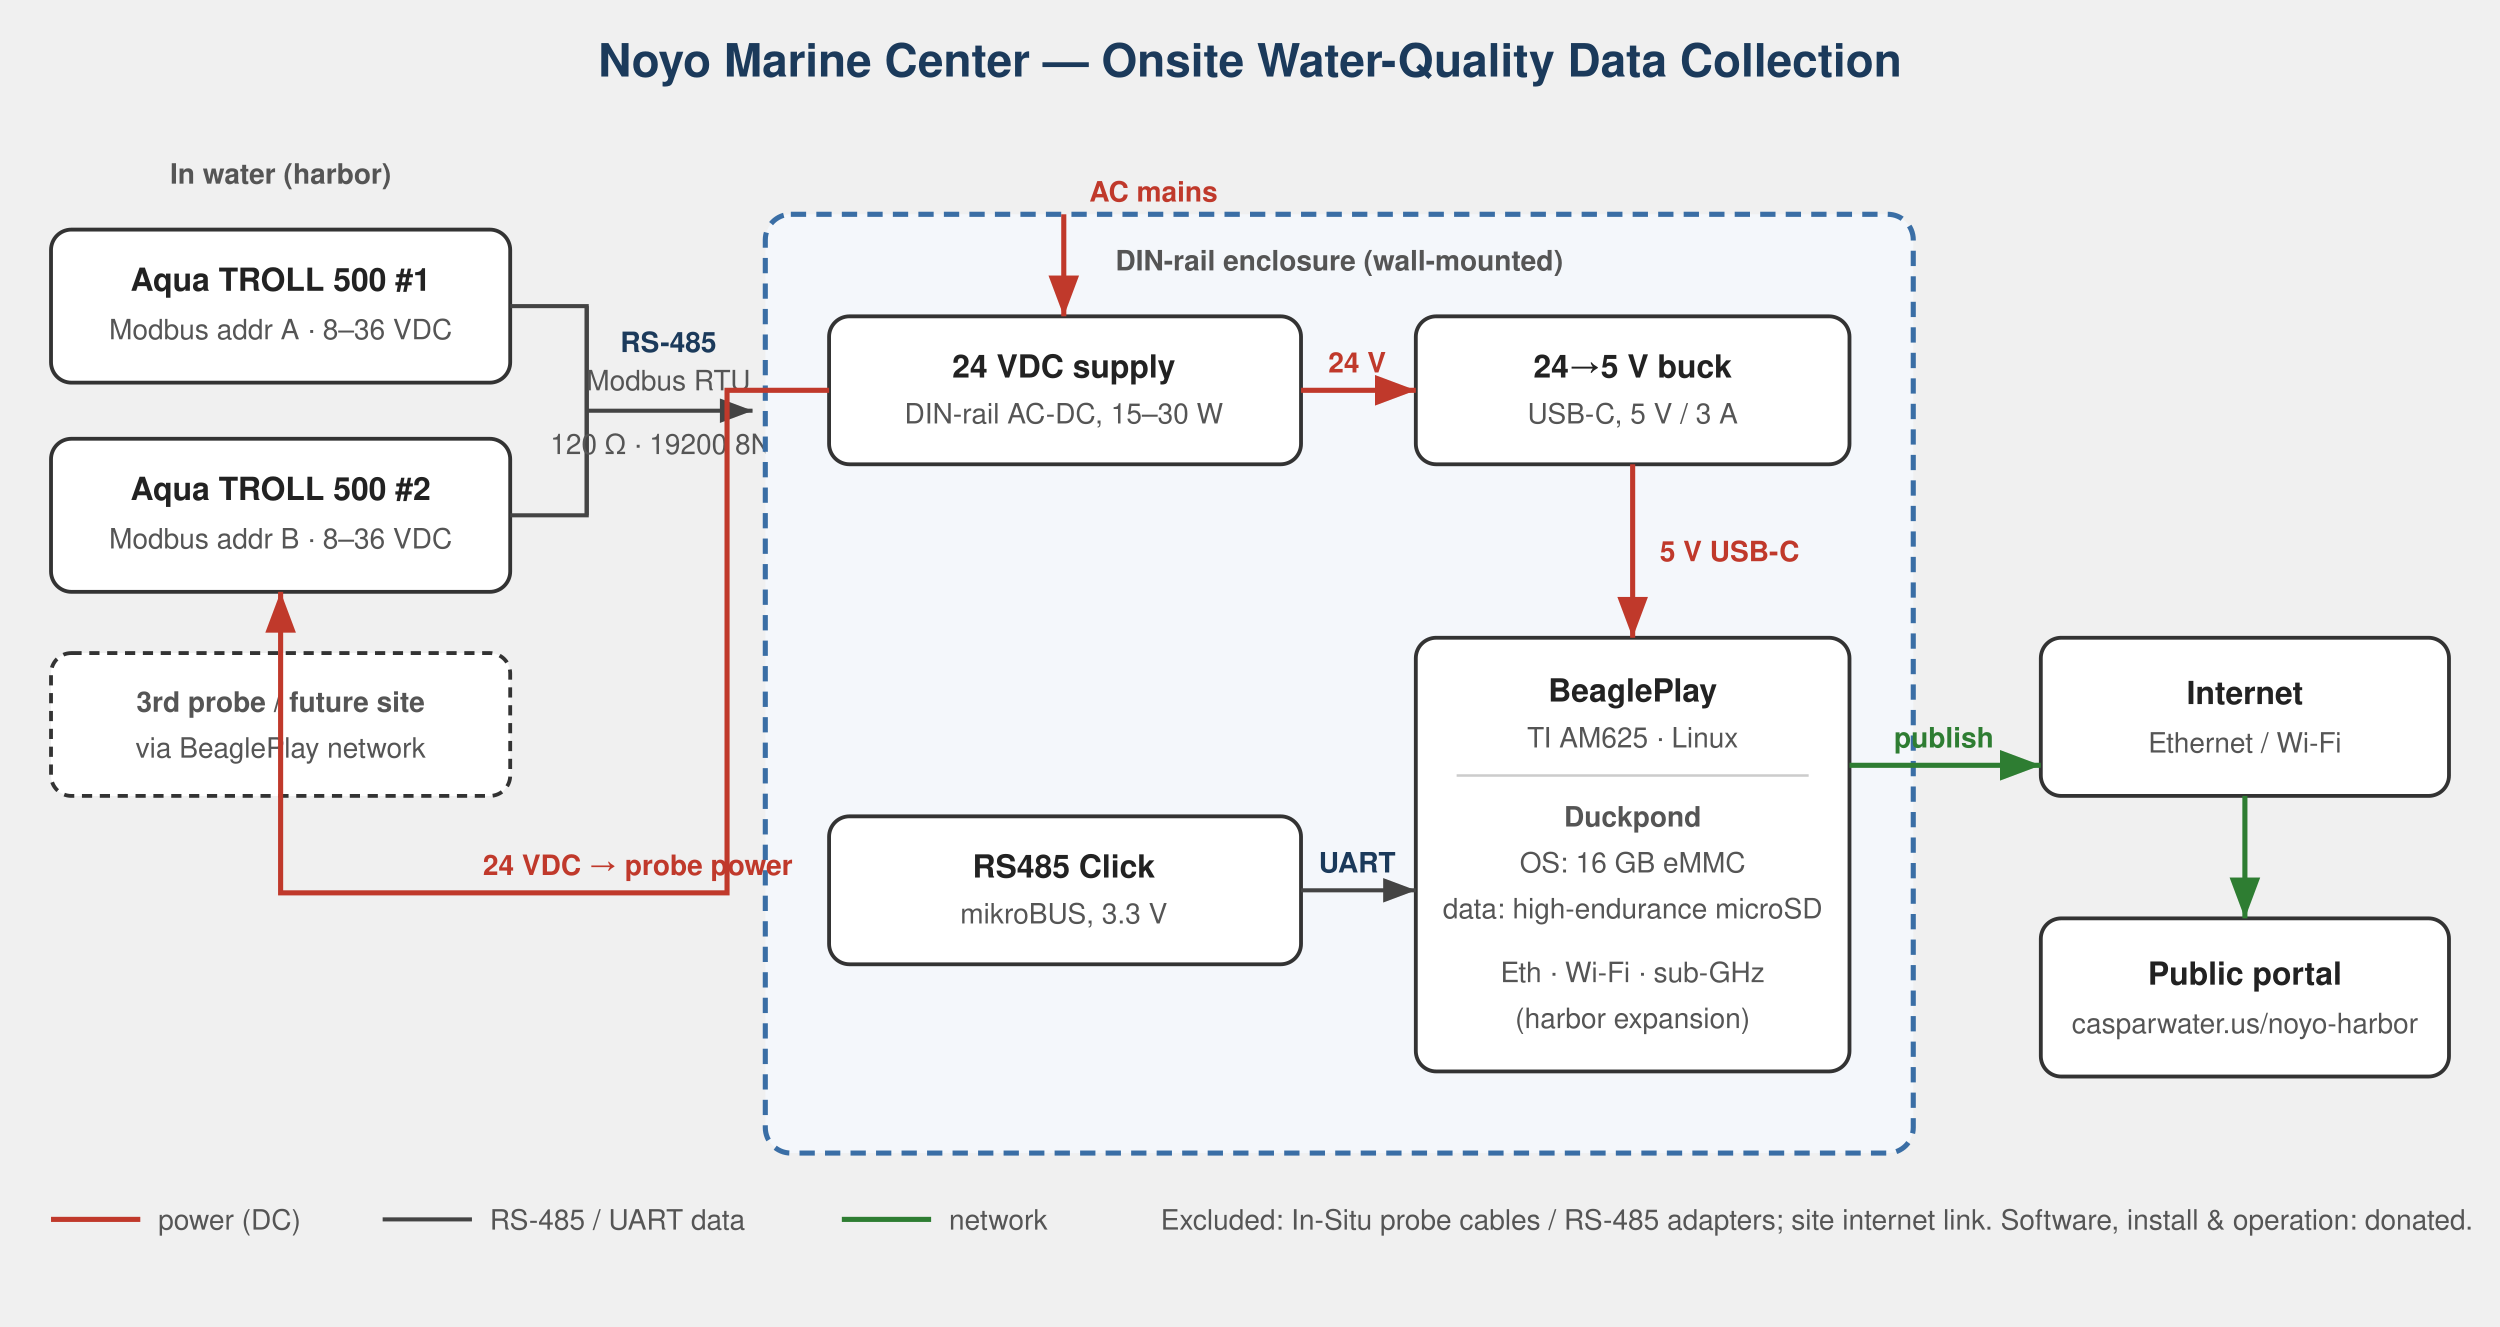
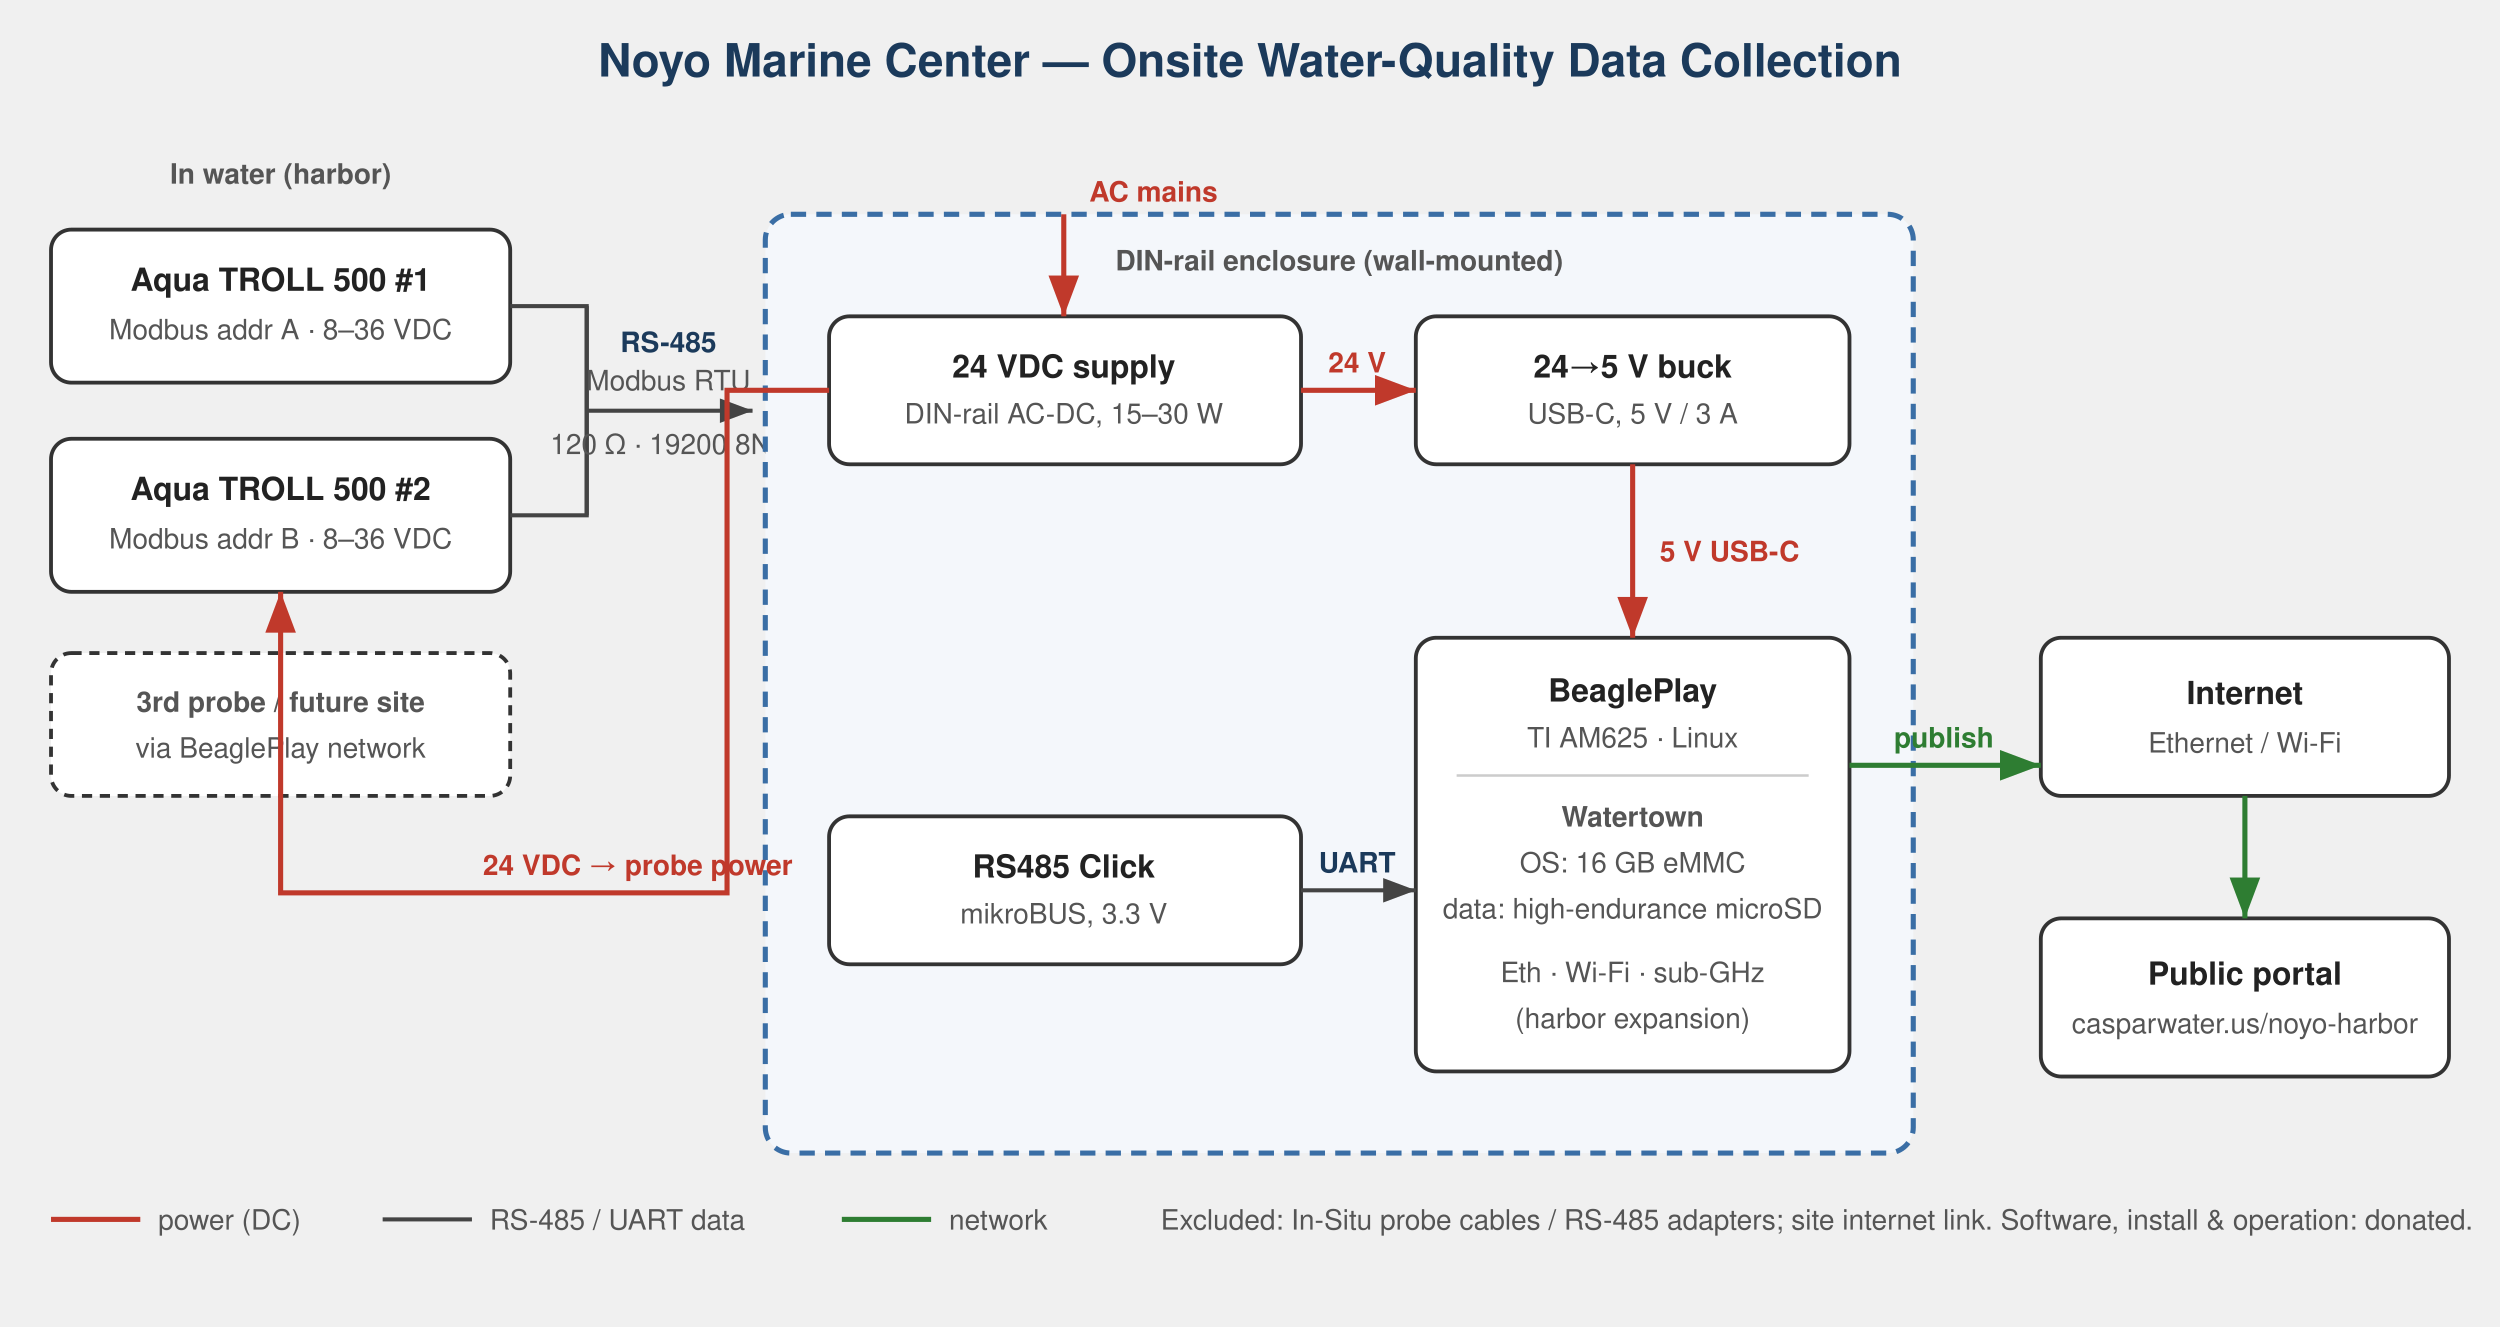
<svg xmlns="http://www.w3.org/2000/svg" width="980" height="520" viewBox="0 0 980 520" font-family="Helvetica, Arial, sans-serif">
  <defs>
    <marker id="arrow" markerWidth="10" markerHeight="10" refX="8" refY="3" orient="auto" markerUnits="strokeWidth">
      <path d="M0,0 L8,3 L0,6 z" fill="#444" />
    </marker>
    <marker id="arrowR" markerWidth="10" markerHeight="10" refX="8" refY="3" orient="auto" markerUnits="strokeWidth">
      <path d="M0,0 L8,3 L0,6 z" fill="#c0392b" />
    </marker>
    <marker id="arrowG" markerWidth="10" markerHeight="10" refX="8" refY="3" orient="auto" markerUnits="strokeWidth">
      <path d="M0,0 L8,3 L0,6 z" fill="#2e7d32" />
    </marker>
    <style>
      .box { fill:#ffffff; stroke:#333; stroke-width:1.5; }
      .panel { fill:#f4f7fb; stroke:#3a6ea5; stroke-width:2; stroke-dasharray:6 4; }
      .label { font-size:12.5px; fill:#222; }
      .sub { font-size:11px; fill:#555; }
      .wire { stroke:#444; stroke-width:1.6; fill:none; }
      .pwr { stroke:#c0392b; stroke-width:2; fill:none; }
      .pwrlbl { font-size:11px; fill:#c0392b; font-weight:bold; }
      .datlbl { font-size:11px; fill:#1b3a5b; font-weight:bold; }
      .net { stroke:#2e7d32; stroke-width:2; fill:none; }
      .netlbl { font-size:11px; fill:#2e7d32; font-weight:bold; }
    </style>
  </defs>
  <text x="490" y="30" text-anchor="middle" font-size="18" font-weight="bold" fill="#1b3a5b">
    Noyo Marine Center — Onsite Water-Quality Data Collection
  </text>
  <text x="110" y="72" text-anchor="middle" class="sub" font-weight="bold">In water (harbor)</text>
  <rect x="20" y="90" width="180" height="60" rx="8" class="box" />
  <text x="110" y="114" text-anchor="middle" class="label" font-weight="bold">Aqua TROLL 500 #1</text>
  <text x="110" y="133" text-anchor="middle" class="sub">Modbus addr A · 8–36 VDC</text>
  <rect x="20" y="172" width="180" height="60" rx="8" class="box" />
  <text x="110" y="196" text-anchor="middle" class="label" font-weight="bold">Aqua TROLL 500 #2</text>
  <text x="110" y="215" text-anchor="middle" class="sub">Modbus addr B · 8–36 VDC</text>
  <rect x="20" y="256" width="180" height="56" rx="8" class="box" stroke-dasharray="4 3" />
  <text x="110" y="279" text-anchor="middle" class="sub" font-weight="bold">3rd probe / future site</text>
  <text x="110" y="297" text-anchor="middle" class="sub">via BeaglePlay network</text>
  <path class="wire" d="M200,120 H230 V202 H200" />
  <line class="wire" x1="230" y1="120" x2="230" y2="202" />
  <path class="wire" d="M230,161 H295" marker-end="url(#arrow)" />
  <text x="262" y="138" text-anchor="middle" class="datlbl">RS-485</text>
  <text x="262" y="153" text-anchor="middle" class="sub">Modbus RTU</text>
  <text x="262" y="178" text-anchor="middle" class="sub">120 Ω · 19200 8N1</text>
  <rect x="300" y="84" width="450" height="368" rx="10" class="panel" />
  <text x="525" y="106" text-anchor="middle" class="sub" font-weight="bold" fill="#3a6ea5">
    DIN-rail enclosure (wall-mounted)
  </text>
  <rect x="325" y="124" width="185" height="58" rx="8" class="box" />
  <text x="417" y="148" text-anchor="middle" class="label" font-weight="bold">24 VDC supply</text>
  <text x="417" y="166" text-anchor="middle" class="sub">DIN-rail AC-DC, 15–30 W</text>
  <rect x="555" y="124" width="170" height="58" rx="8" class="box" />
  <text x="640" y="148" text-anchor="middle" class="label" font-weight="bold">24→5 V buck</text>
  <text x="640" y="166" text-anchor="middle" class="sub">USB-C, 5 V / 3 A</text>
  <rect x="325" y="320" width="185" height="58" rx="8" class="box" />
  <text x="417" y="344" text-anchor="middle" class="label" font-weight="bold">RS485 Click</text>
  <text x="417" y="362" text-anchor="middle" class="sub">mikroBUS, 3.3 V</text>
  <rect x="555" y="250" width="170" height="170" rx="8" class="box" />
  <text x="640" y="275" text-anchor="middle" class="label" font-weight="bold">BeaglePlay</text>
  <text x="640" y="293" text-anchor="middle" class="sub">TI AM625 · Linux</text>
  <line x1="571" y1="304" x2="709" y2="304" stroke="#ccc" />
-   <text x="640" y="324" text-anchor="middle" class="sub" font-weight="bold">Duckpond</text>
+   <text x="640" y="324" text-anchor="middle" class="sub" font-weight="bold">Watertown</text>
  <text x="640" y="342" text-anchor="middle" class="sub">OS: 16 GB eMMC</text>
  <text x="640" y="360" text-anchor="middle" class="sub">data: high-endurance microSD</text>
  <text x="640" y="385" text-anchor="middle" class="sub">Eth · Wi-Fi · sub-GHz</text>
  <text x="640" y="403" text-anchor="middle" class="sub">(harbor expansion)</text>
  <path class="pwr" d="M417,84 V124" marker-end="url(#arrowR)" />
  <text x="427" y="79" class="pwrlbl">AC mains</text>
  <path class="pwr" d="M325,153 H285 V350 H110 V232" marker-end="url(#arrowR)" />
  <text x="250" y="343" text-anchor="middle" class="pwrlbl">24 VDC → probe power</text>
  <path class="pwr" d="M510,153 H555" marker-end="url(#arrowR)" />
  <text x="532" y="146" text-anchor="middle" class="pwrlbl">24 V</text>
  <path class="pwr" d="M640,182 V250" marker-end="url(#arrowR)" />
  <text x="678" y="220" text-anchor="middle" class="pwrlbl">5 V USB-C</text>
  <path class="wire" d="M510,349 H555" marker-end="url(#arrow)" />
  <text x="532" y="342" text-anchor="middle" class="datlbl">UART</text>
  <rect x="800" y="250" width="160" height="62" rx="8" class="box" />
  <text x="880" y="276" text-anchor="middle" class="label" font-weight="bold">Internet</text>
  <text x="880" y="295" text-anchor="middle" class="sub">Ethernet / Wi-Fi</text>
  <path class="net" d="M725,300 H800" marker-end="url(#arrowG)" />
  <text x="762" y="293" text-anchor="middle" class="netlbl">publish</text>
  <rect x="800" y="360" width="160" height="62" rx="8" class="box" />
  <text x="880" y="386" text-anchor="middle" class="label" font-weight="bold">Public portal</text>
  <text x="880" y="405" text-anchor="middle" class="sub">casparwater.us/noyo-harbor</text>
  <path class="net" d="M880,312 V360" marker-end="url(#arrowG)" />
  <line class="pwr" x1="20" y1="478" x2="55" y2="478" />
  <text x="62" y="482" class="sub">power (DC)</text>
  <line class="wire" x1="150" y1="478" x2="185" y2="478" />
  <text x="192" y="482" class="sub">RS-485 / UART data</text>
  <line class="net" x1="330" y1="478" x2="365" y2="478" />
  <text x="372" y="482" class="sub">network</text>
  <text x="455" y="482" class="sub">Excluded: In-Situ probe cables / RS-485 adapters; site internet link.  Software, install &amp; operation: donated.</text>
</svg>
